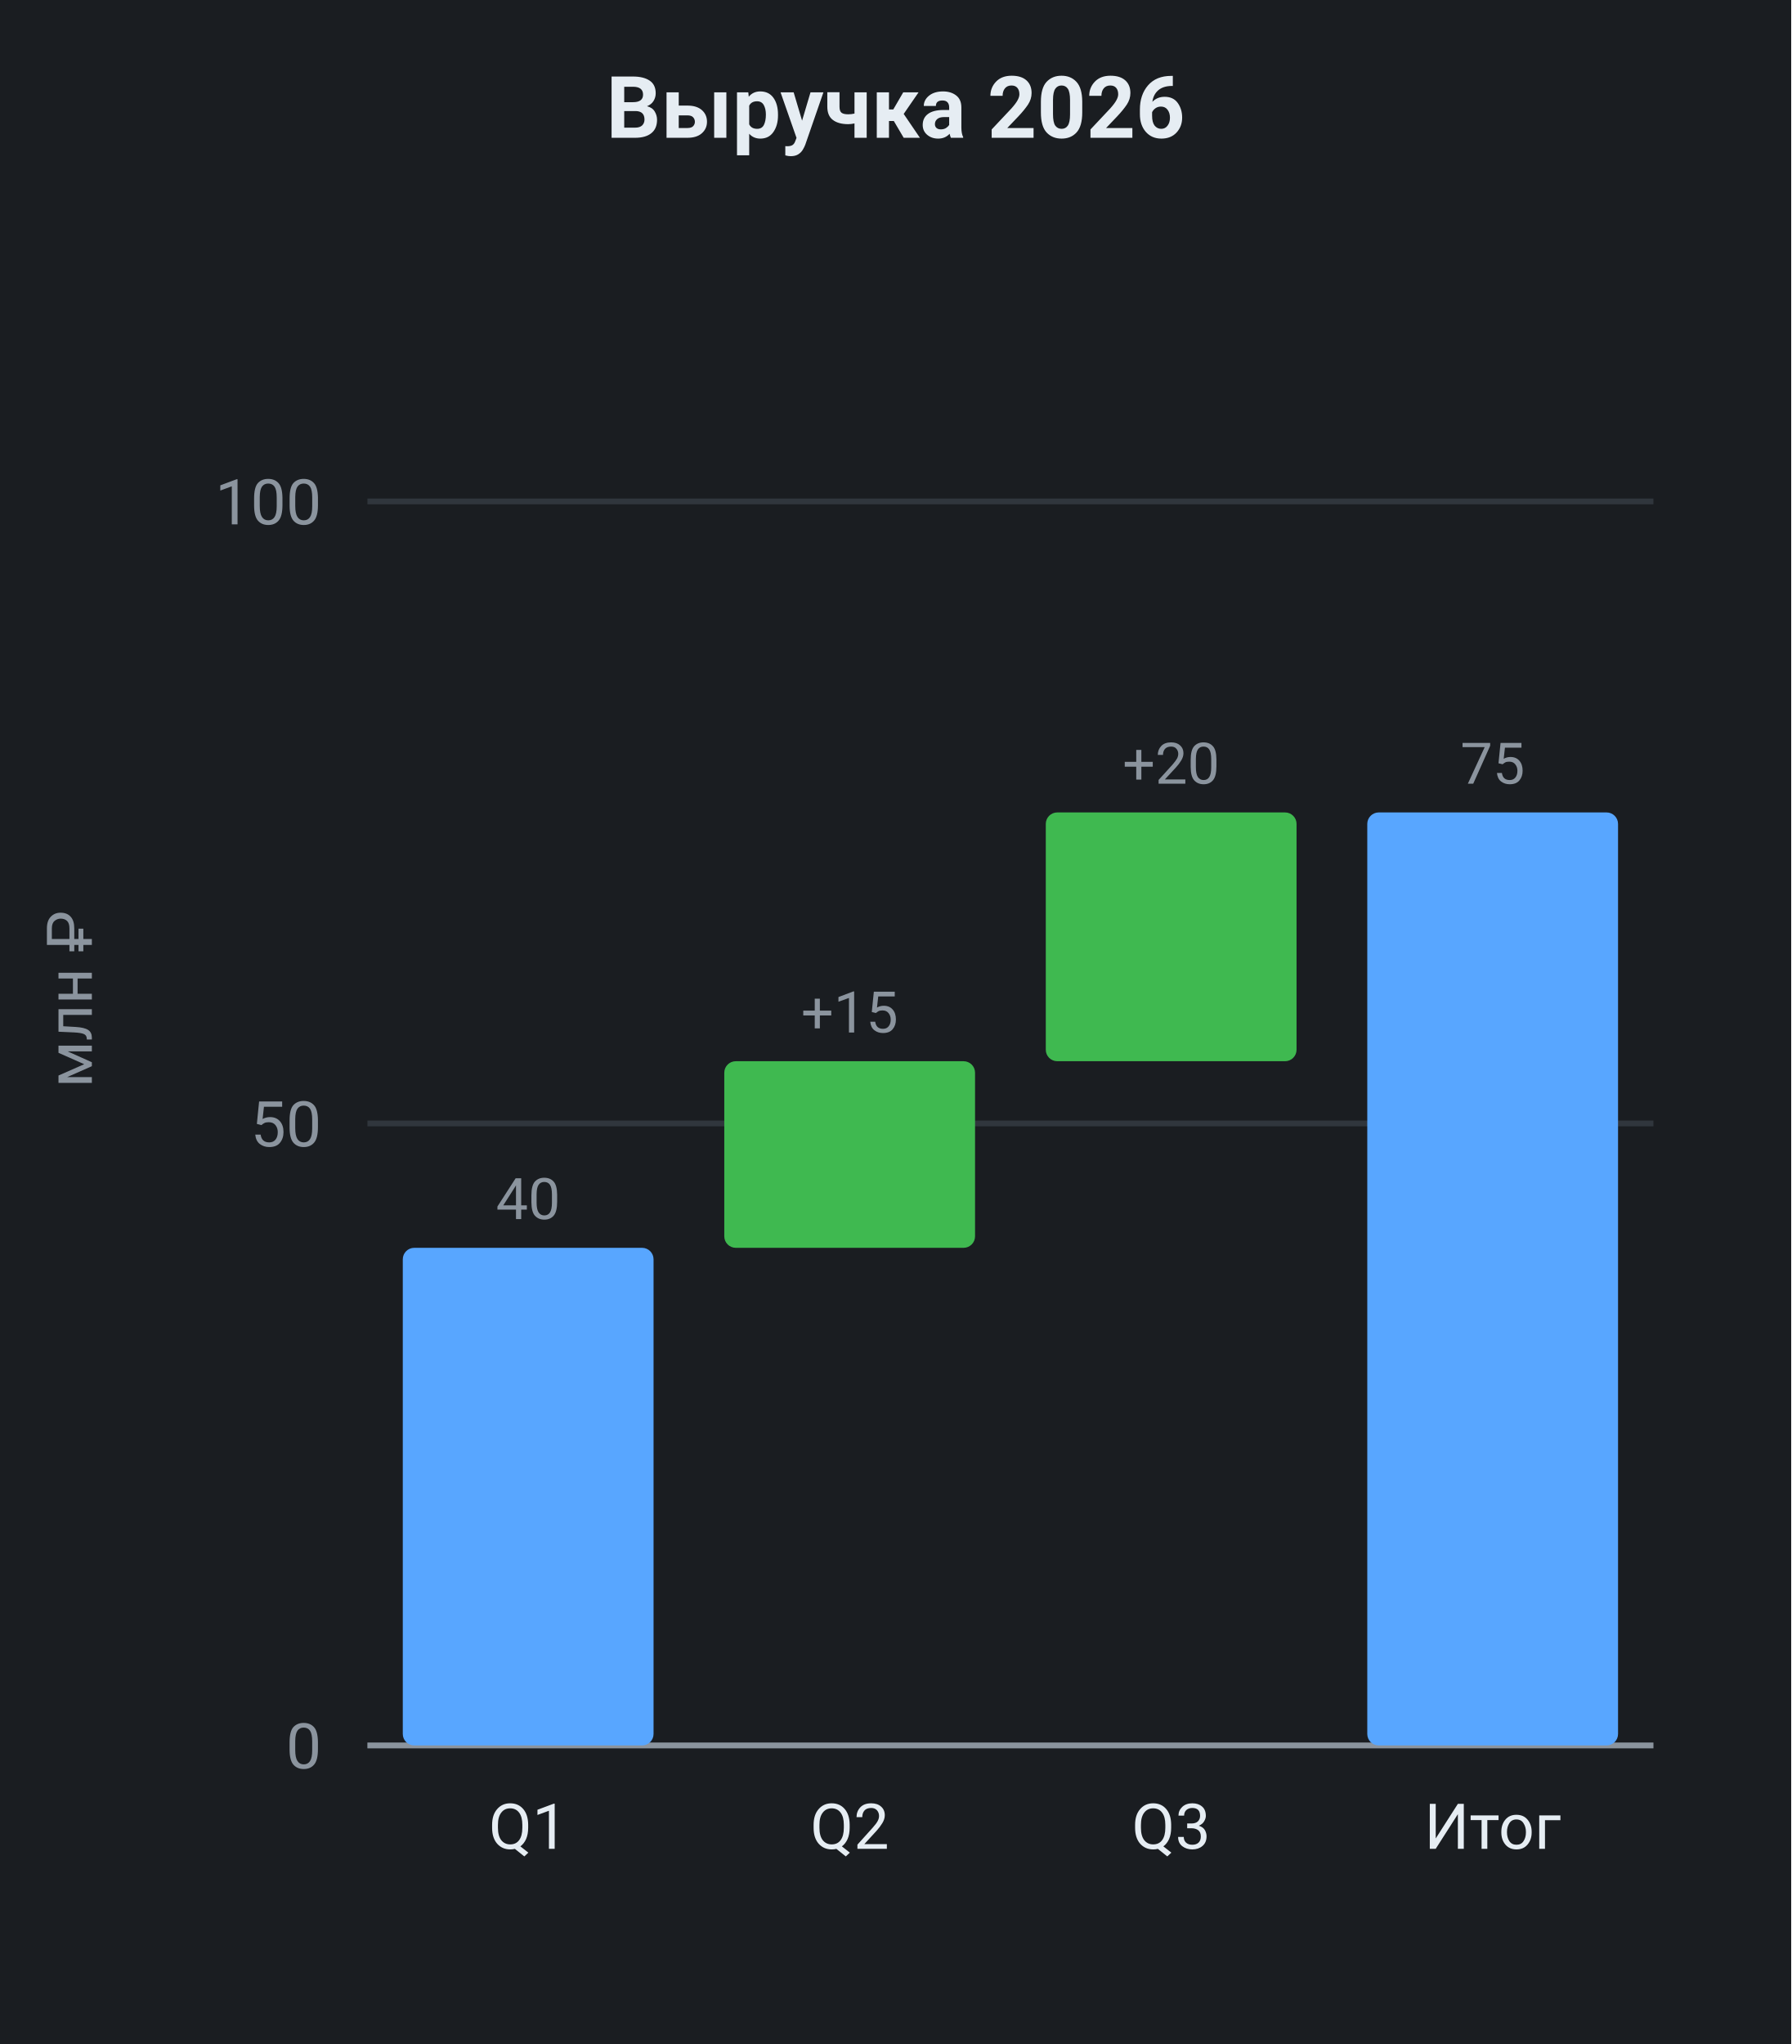
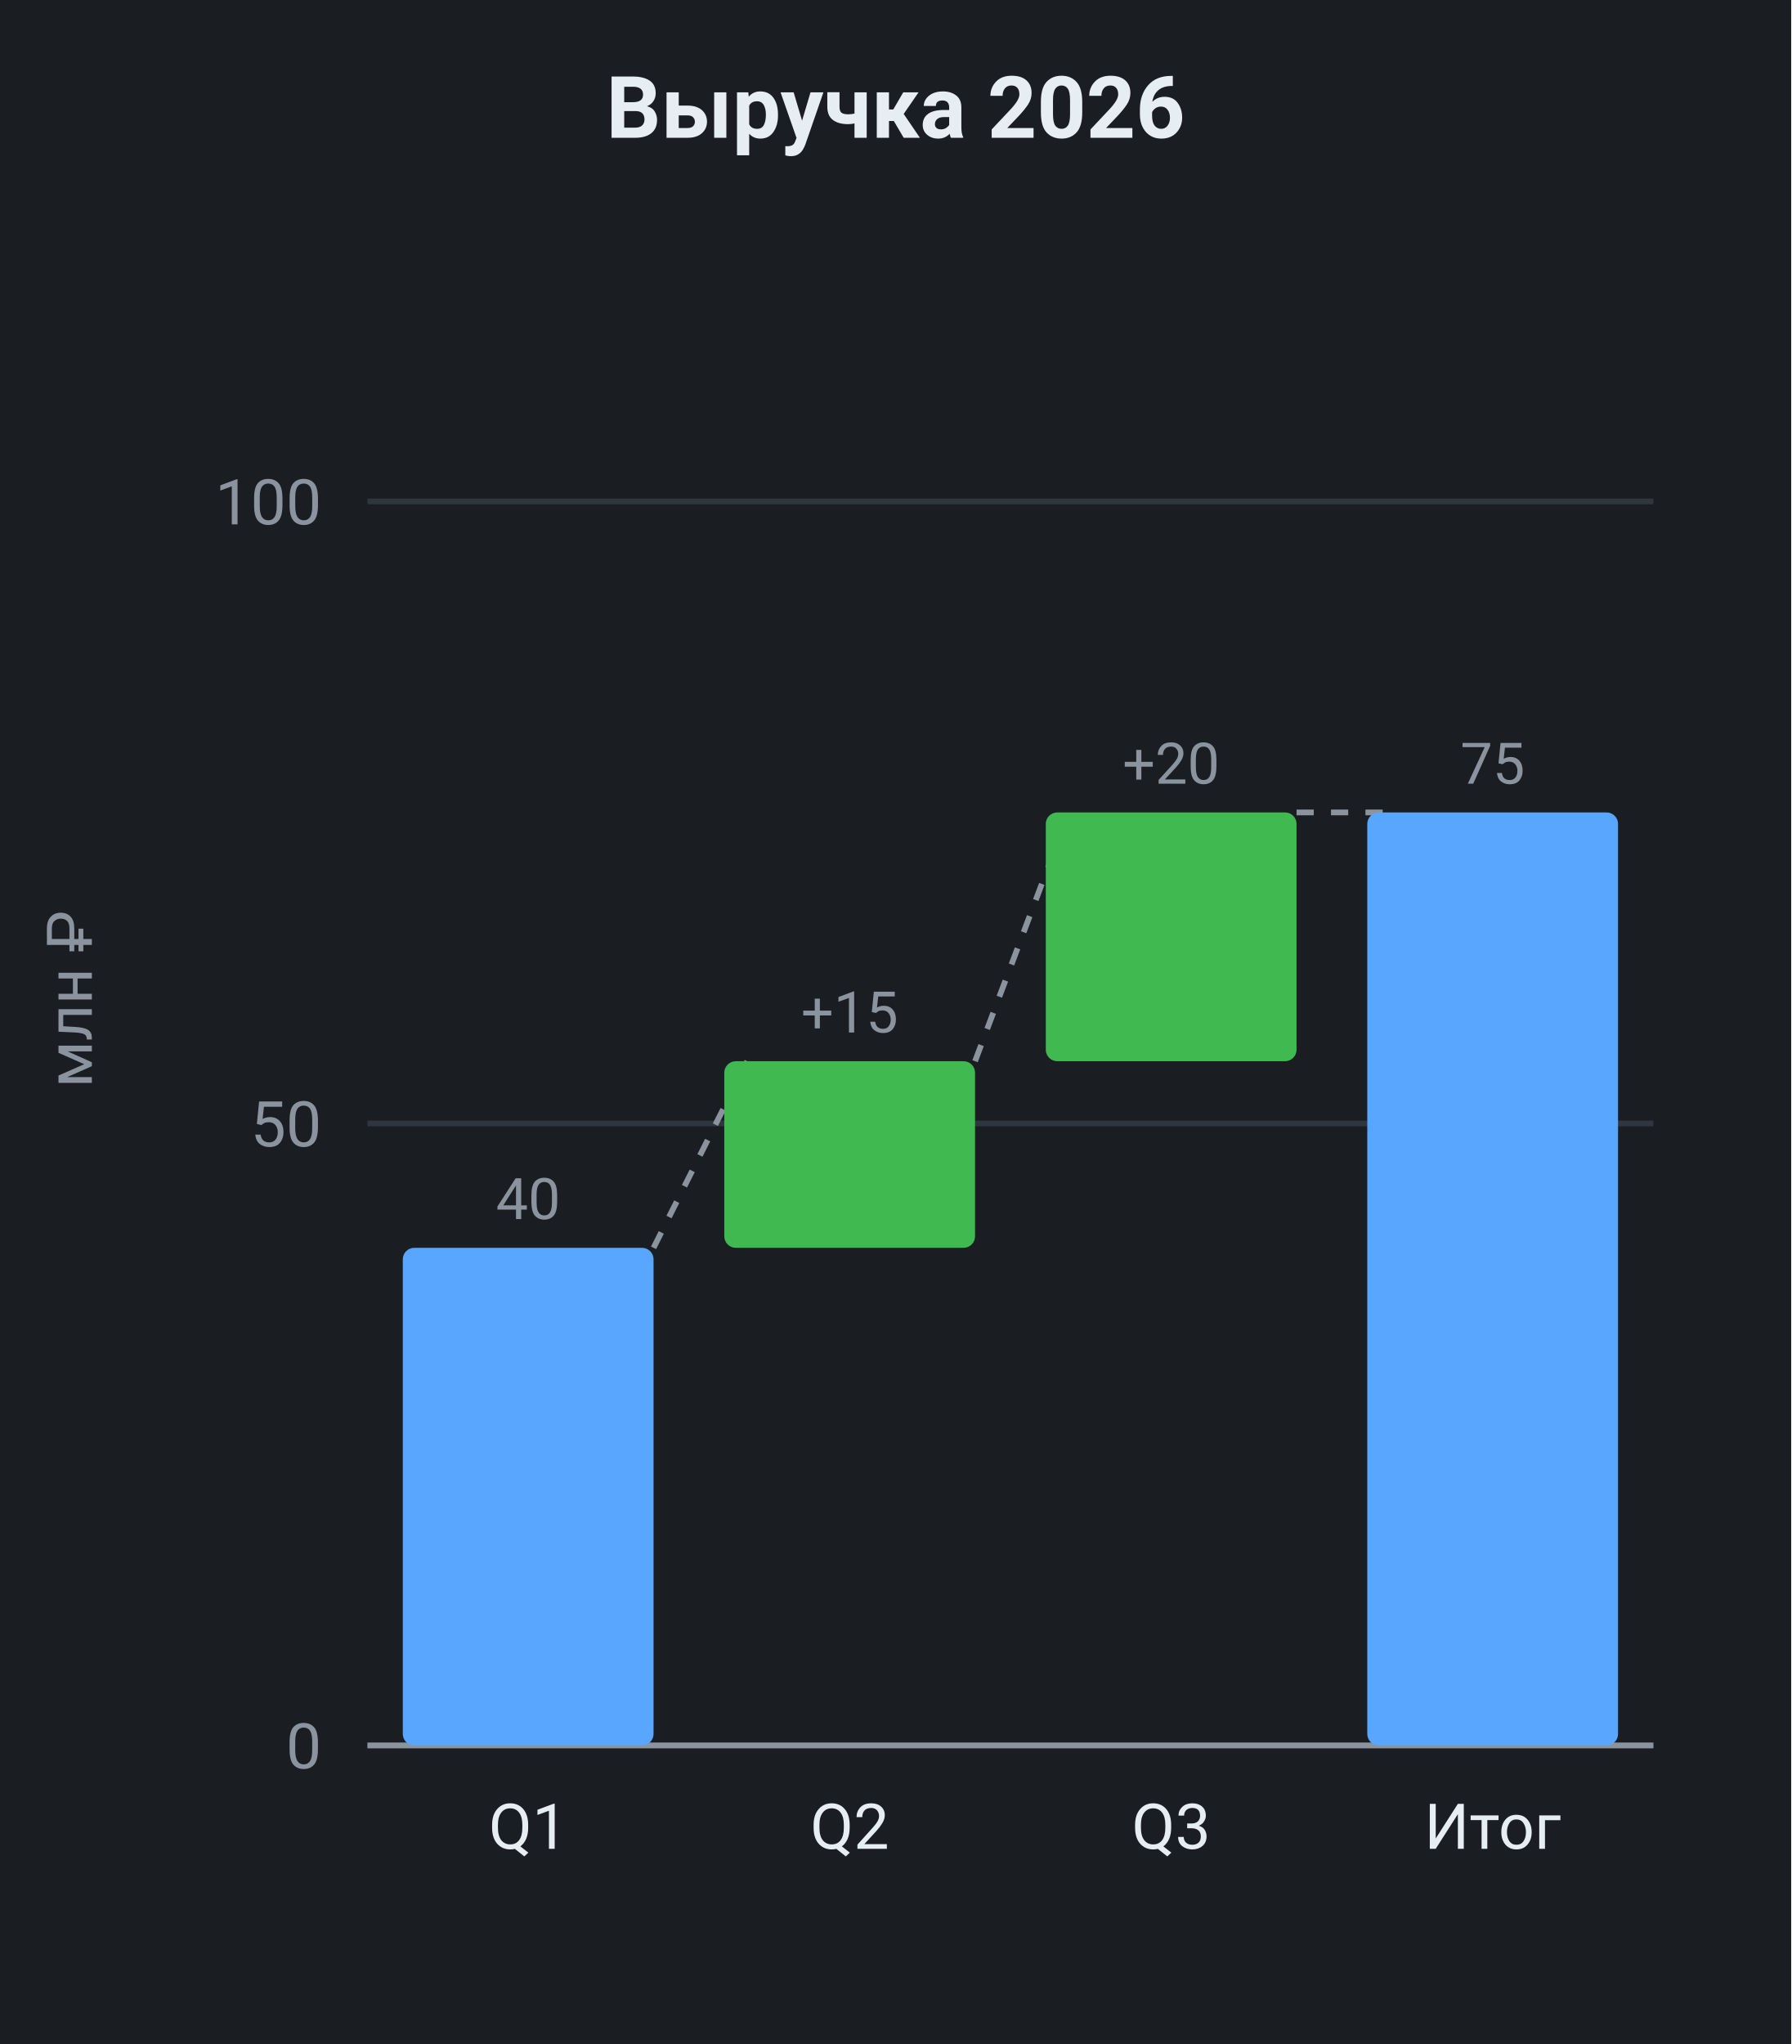
<svg xmlns="http://www.w3.org/2000/svg" viewBox="0 0 312 356" width="312" height="356" role="img" font-family="system-ui, -apple-system, &quot;Segoe UI&quot;, Roboto, sans-serif">
  <rect x="0" y="0" width="312" height="356" fill="#1a1d21" />
  <text x="156" y="24" fill="#e6edf3" font-size="15" text-anchor="middle" font-weight="600">Выручка 2026</text>
  <line x1="64" y1="304" x2="288" y2="304" stroke="#30363d" stroke-width="1" />
  <text x="56" y="308" fill="#8b949e" font-size="11" text-anchor="end">0</text>
  <line x1="64" y1="195.67" x2="288" y2="195.67" stroke="#30363d" stroke-width="1" />
  <text x="56" y="199.67" fill="#8b949e" font-size="11" text-anchor="end">50</text>
  <line x1="64" y1="87.33" x2="288" y2="87.33" stroke="#30363d" stroke-width="1" />
  <text x="56" y="91.33" fill="#8b949e" font-size="11" text-anchor="end">100</text>
  <text x="16" y="174" fill="#8b949e" font-size="11" text-anchor="middle" transform="rotate(-90 16 174)">млн ₽</text>
  <line x1="64" y1="304" x2="288" y2="304" stroke="#8b949e" stroke-width="1" />
+   <line x1="113.84" y1="217.33" x2="130.16" y2="184.83" stroke="#8b949e" stroke-width="1" stroke-dasharray="3 3" data-connector="1" />
+   <line x1="169.84" y1="184.83" x2="186.16" y2="141.5" stroke="#8b949e" stroke-width="1" stroke-dasharray="3 3" data-connector="1" />
+   <line x1="225.84" y1="141.5" x2="242.16" y2="141.5" stroke="#8b949e" stroke-width="1" stroke-dasharray="3 3" data-connector="1" />
  <rect x="70.16" y="217.33" width="43.68" height="86.67" fill="#58a6ff" rx="2" />
  <text x="92" y="212.33" fill="#8b949e" font-size="10" text-anchor="middle">40</text>
  <text x="92" y="322" fill="#e6edf3" font-size="11" text-anchor="middle">Q1</text>
  <rect x="126.16" y="184.83" width="43.68" height="32.5" fill="#3fb950" rx="2" />
  <text x="148" y="179.83" fill="#8b949e" font-size="10" text-anchor="middle">+15</text>
  <text x="148" y="322" fill="#e6edf3" font-size="11" text-anchor="middle">Q2</text>
  <rect x="182.16" y="141.5" width="43.68" height="43.33" fill="#3fb950" rx="2" />
  <text x="204" y="136.5" fill="#8b949e" font-size="10" text-anchor="middle">+20</text>
  <text x="204" y="322" fill="#e6edf3" font-size="11" text-anchor="middle">Q3</text>
  <rect x="238.16" y="141.5" width="43.68" height="162.5" fill="#58a6ff" rx="2" />
  <text x="260" y="136.5" fill="#8b949e" font-size="10" text-anchor="middle">75</text>
  <text x="260" y="322" fill="#e6edf3" font-size="11" text-anchor="middle">Итог</text>
</svg>
